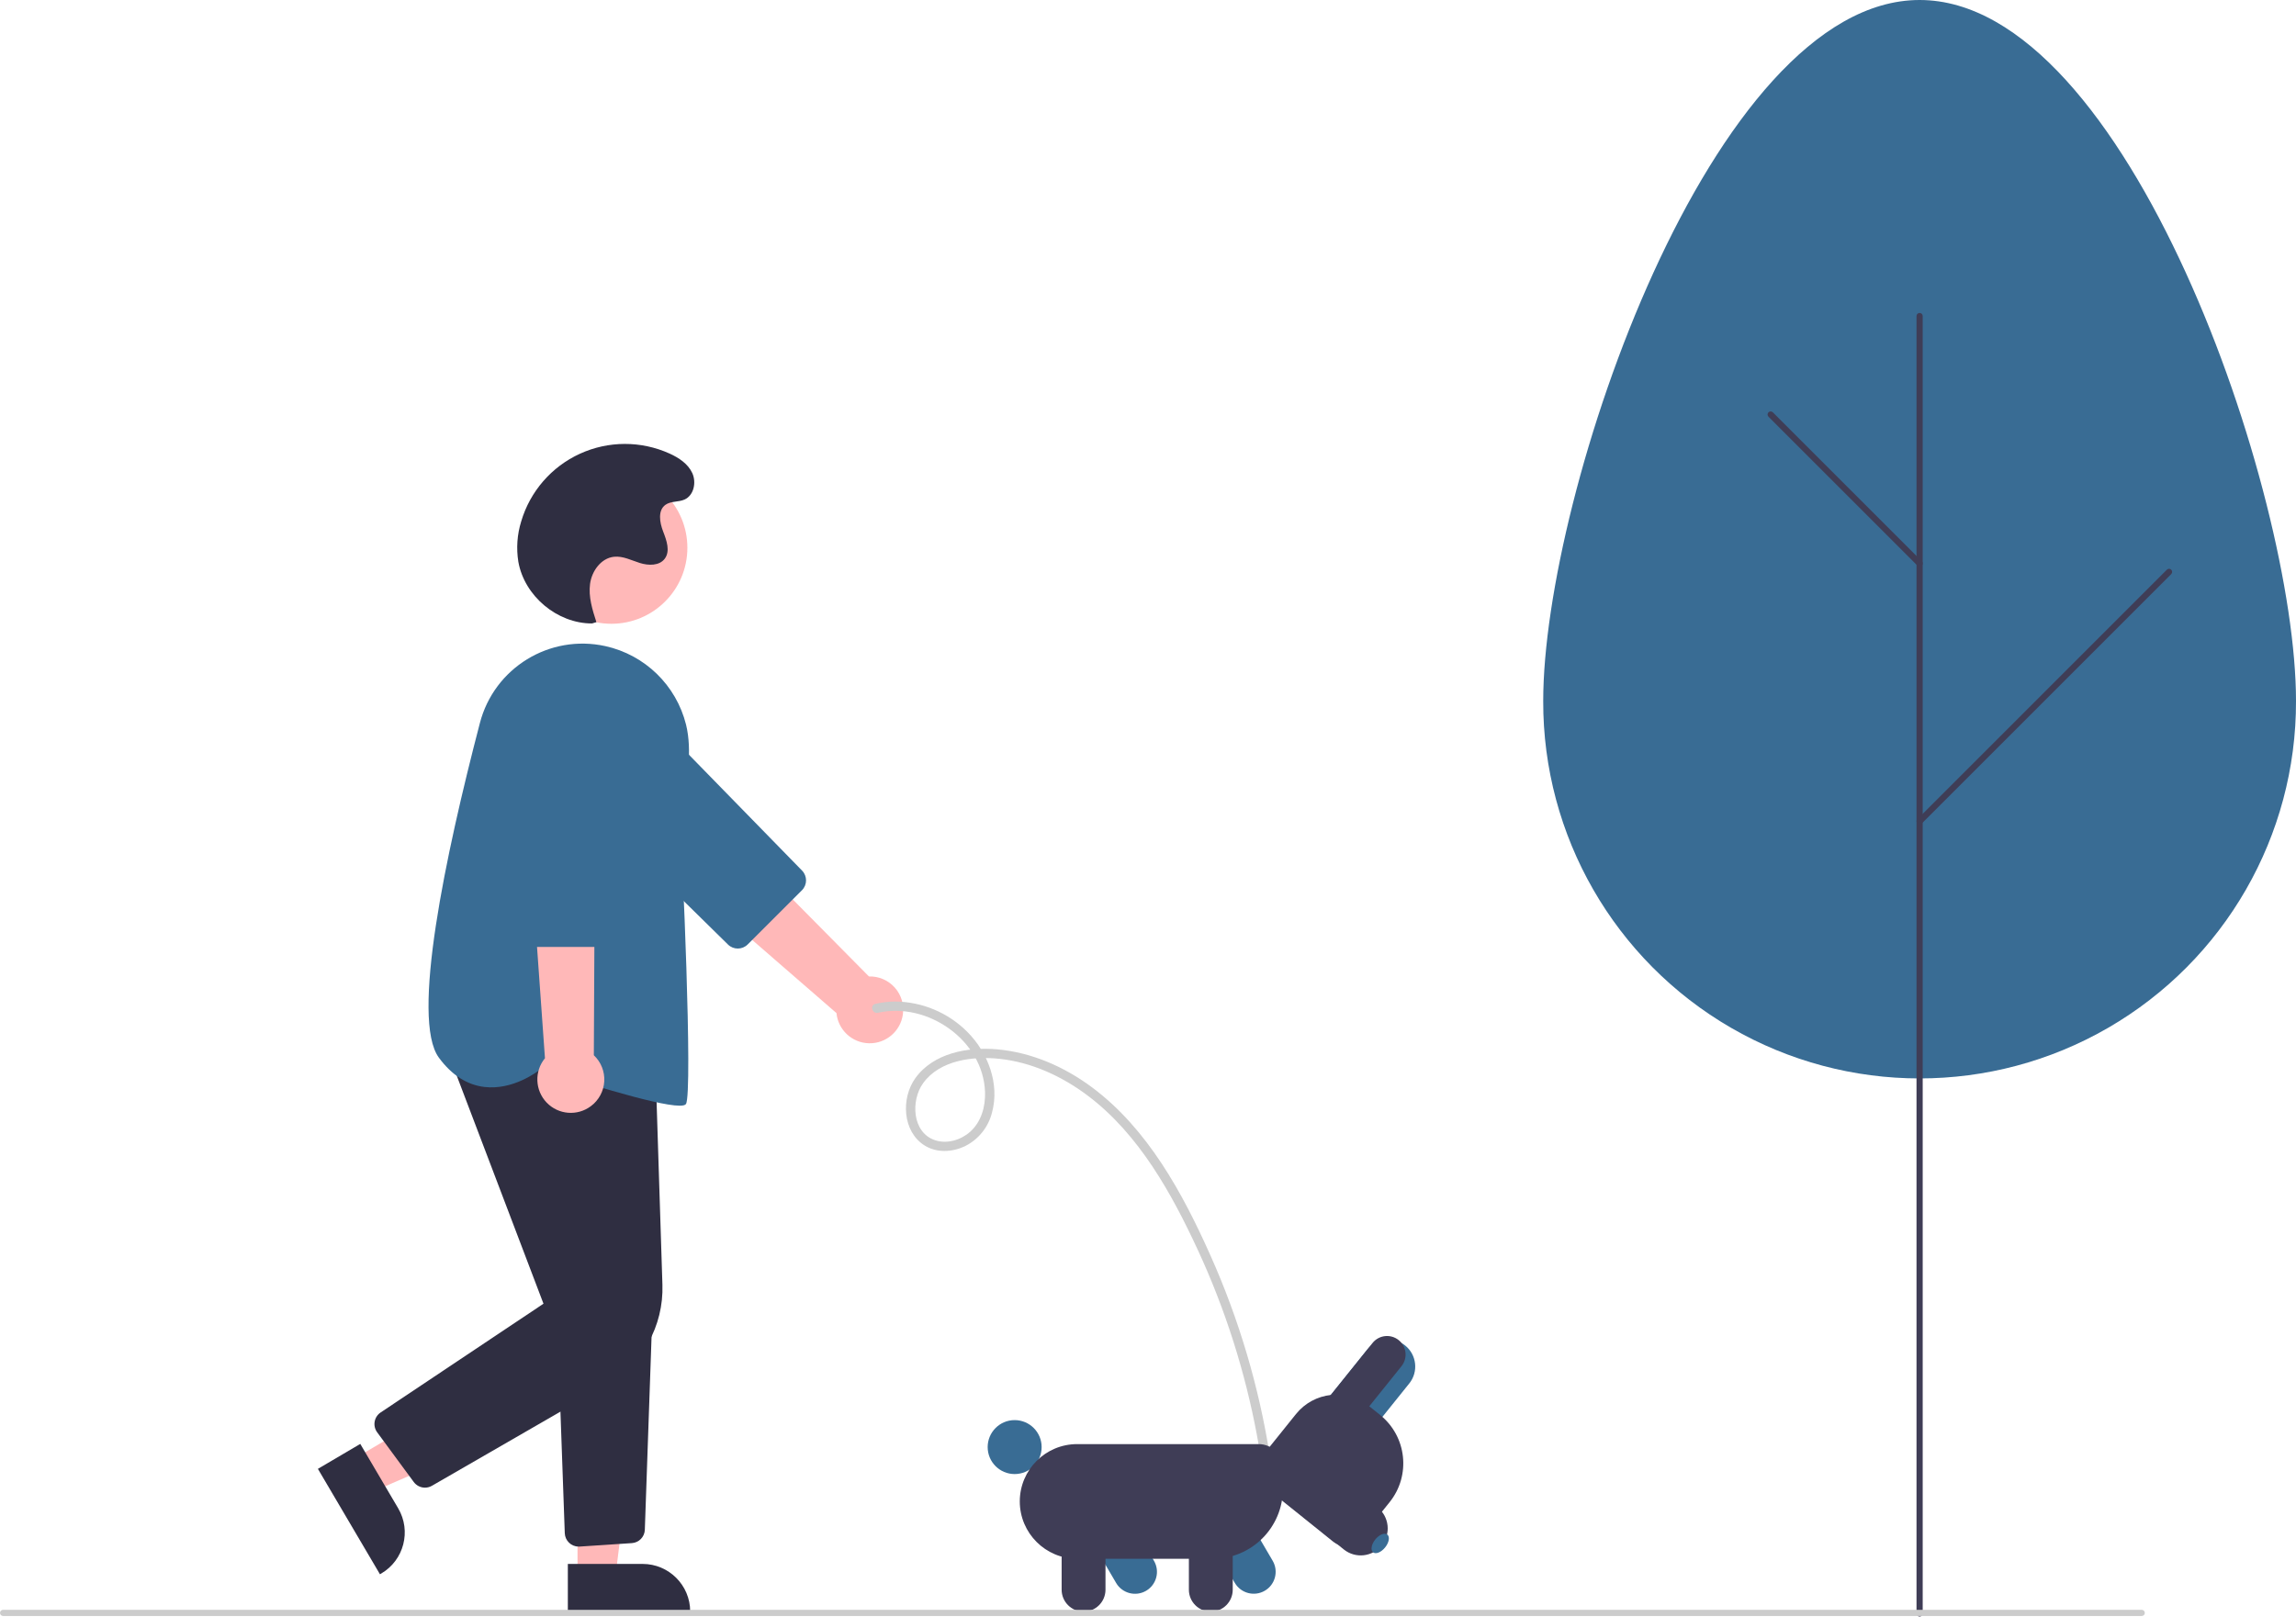
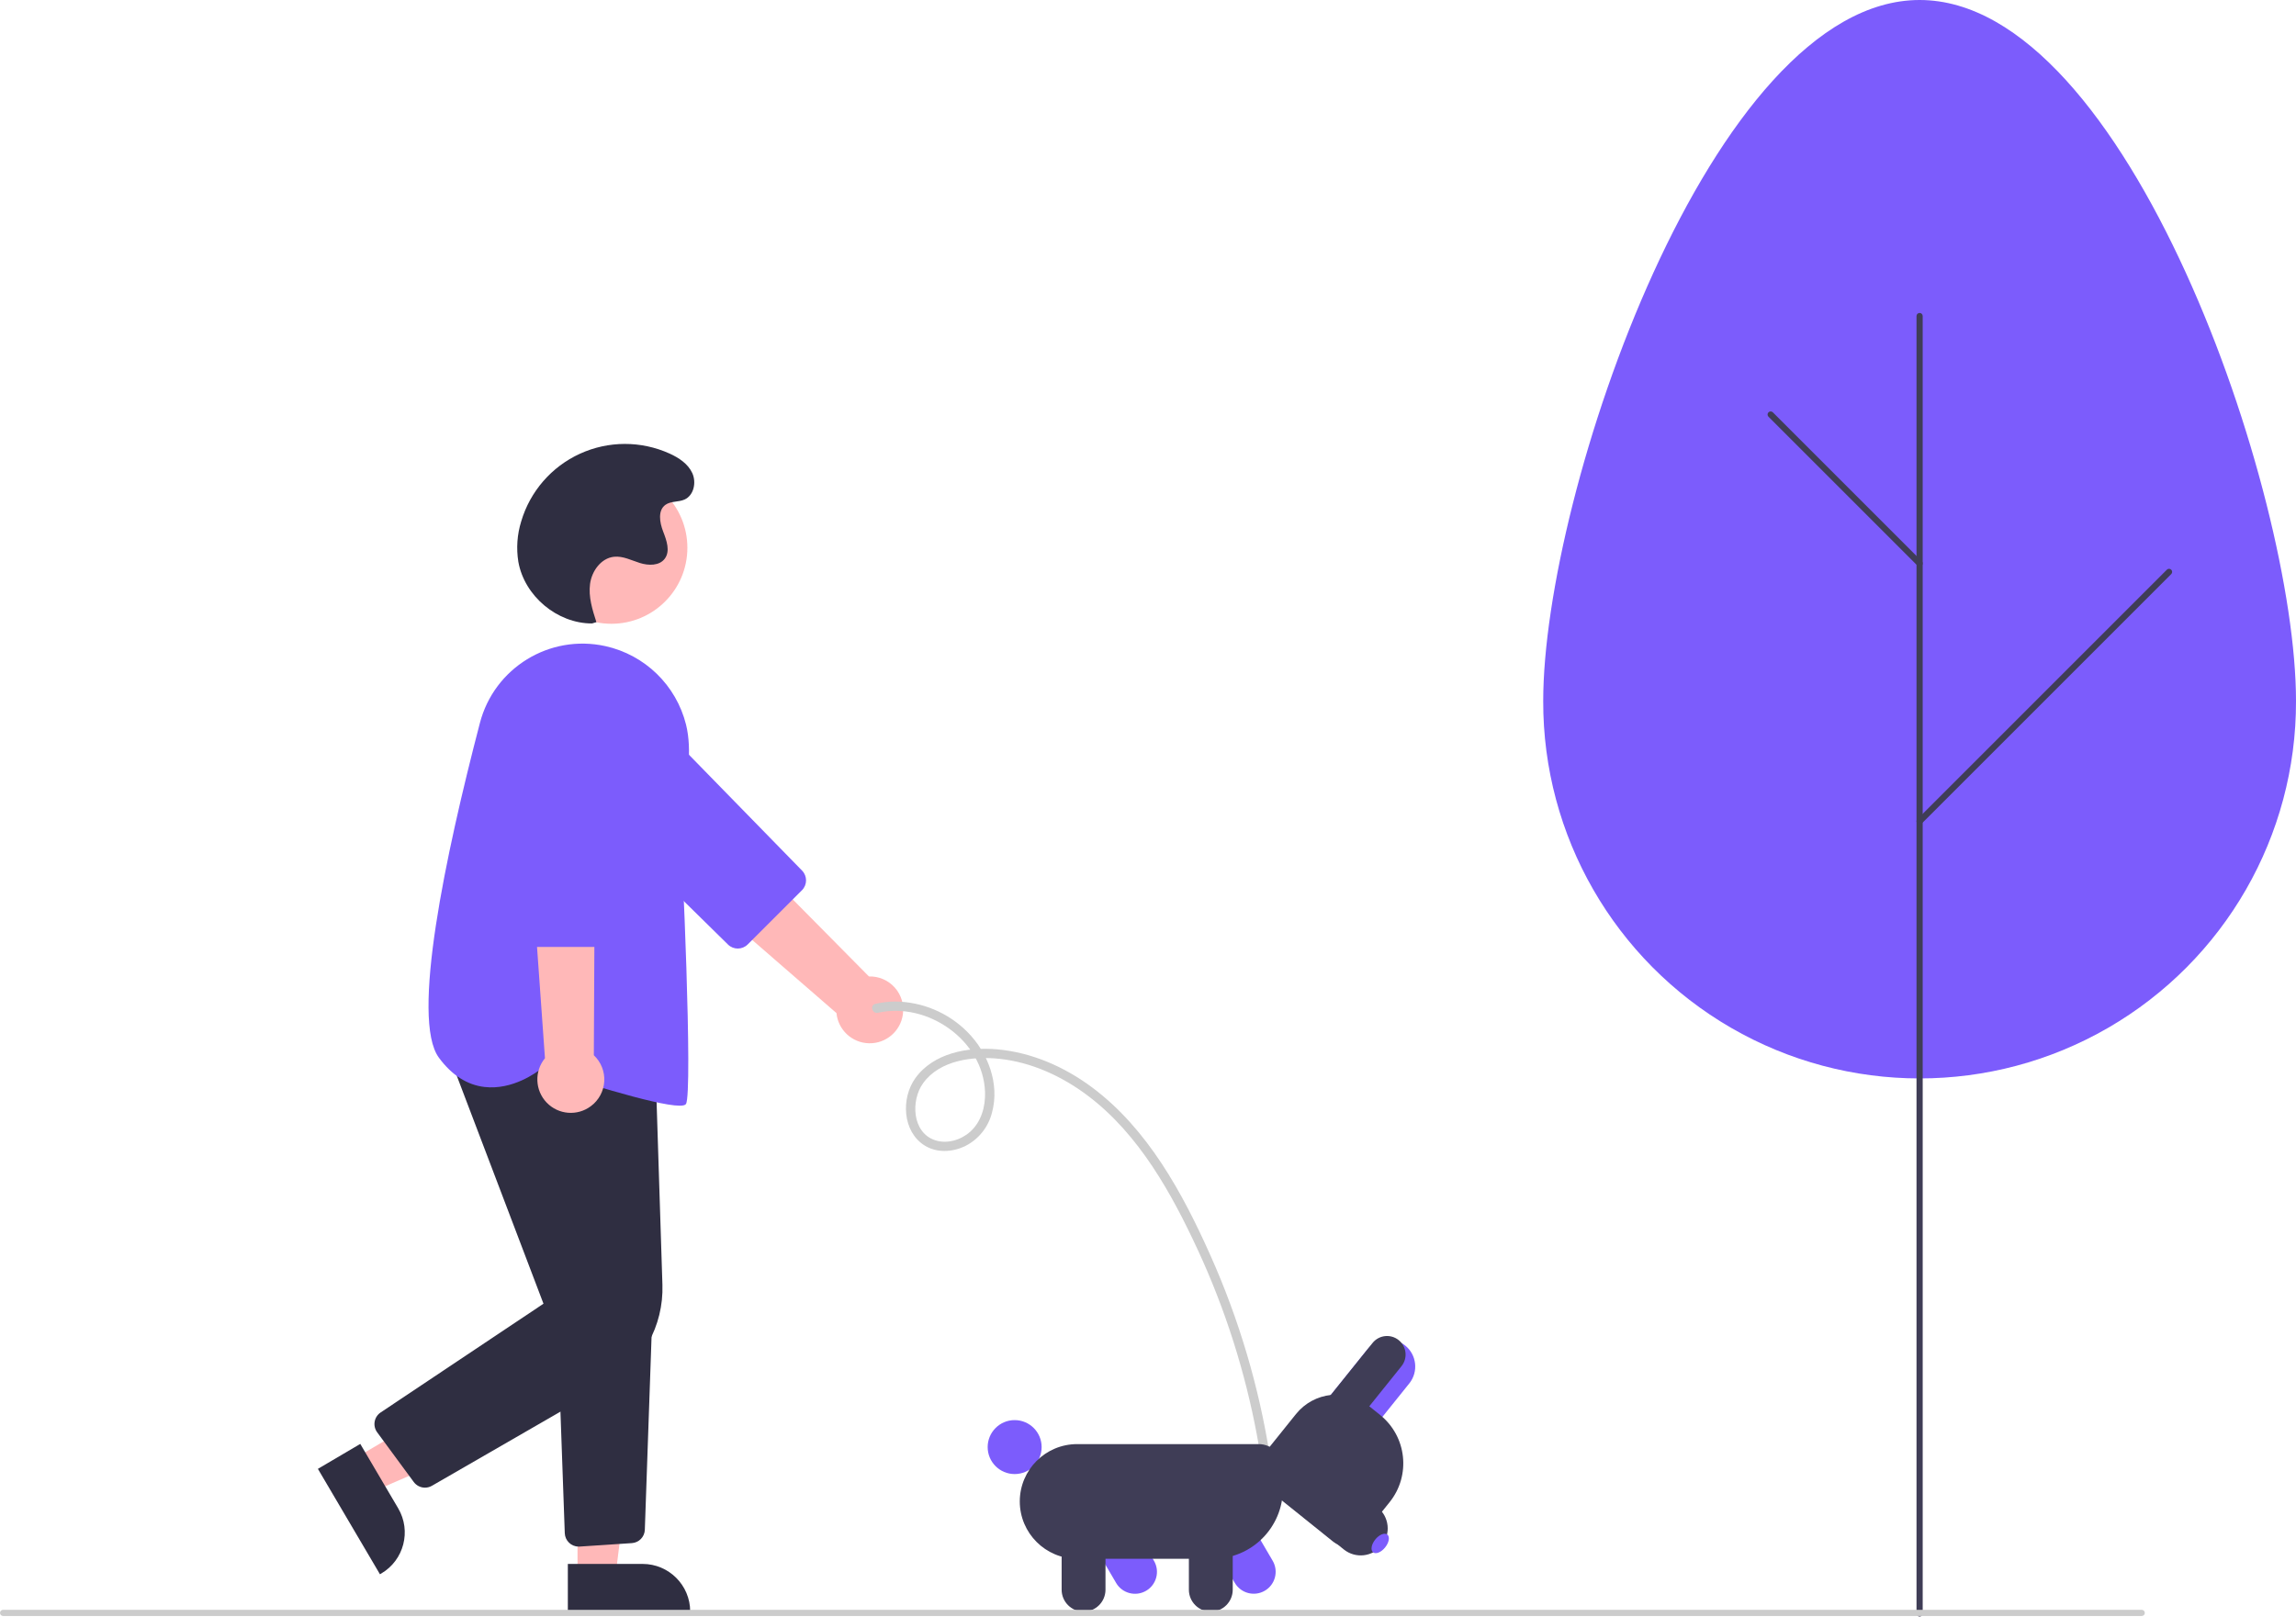
<svg xmlns="http://www.w3.org/2000/svg" data-name="Layer 1" width="741.846" height="522.418" viewBox="0 0 741.846 522.418">
  <path d="M520.793,516.647a10.743,10.743,0,0,0-10.956-12.301l-68.804-69.567-13.592,19.001,71.906,62.407a10.801,10.801,0,0,0,21.446.459Z" transform="translate(-229.077 -188.791)" fill="#ffb8b8" />
-   <path d="M488.201,476.477l-17.561,17.542a4.514,4.514,0,0,1-6.335.026L416.317,446.867a17.603,17.603,0,1,1,24.937-24.849l46.987,48.132A4.515,4.515,0,0,1,488.201,476.477Z" transform="translate(-229.077 -188.791)" fill="#396c94" />
+   <path d="M488.201,476.477l-17.561,17.542a4.514,4.514,0,0,1-6.335.026L416.317,446.867a17.603,17.603,0,1,1,24.937-24.849l46.987,48.132A4.515,4.515,0,0,1,488.201,476.477Z" transform="translate(-229.077 -188.791)" fill="#7c5cfc" />
  <circle cx="197.534" cy="177.02" r="24.561" fill="#ffb8b8" />
  <polygon points="114.543 471.345 120.762 481.91 164.474 462.951 155.295 447.357 114.543 471.345" fill="#ffb8b8" />
  <path d="M345.483,655.411l12.247,20.807 0.0.001a15.386,15.386,0,0,1-5.456,21.065l-.431.254-20.052-34.067Z" transform="translate(-229.077 -188.791)" fill="#2f2e41" />
  <polygon points="186.6 509.407 198.86 509.407 204.692 462.119 186.598 462.12 186.6 509.407" fill="#ffb8b8" />
  <path d="M412.55,694.196l24.144-.001h.001a15.386,15.386,0,0,1,15.386,15.386v.5l-39.531.001Z" transform="translate(-229.077 -188.791)" fill="#2f2e41" />
  <path d="M366.388,669.548a4.493,4.493,0,0,1-3.624-1.833l-11.824-16.059a4.5,4.5,0,0,1,1.125-6.41l52.614-35.142-31.747-83.475,67.889,5.603,2.287,71.733a36.046,36.046,0,0,1-18.045,32.424l-56.427,32.554A4.486,4.486,0,0,1,366.388,669.548Z" transform="translate(-229.077 -188.791)" fill="#2f2e41" />
  <path d="M416.047,688.598a4.5,4.5,0,0,1-4.489-4.34l-2.488-69.882,30.808-1.623-2.453,70.384a4.487,4.487,0,0,1-4.2,4.333l-16.873,1.118C416.251,688.595,416.149,688.598,416.047,688.598Z" transform="translate(-229.077 -188.791)" fill="#2f2e41" />
-   <path d="M448.679,546.11c-7.838,0-35.217-8.816-44.721-11.959-1.422,1.138-9.233,6.979-18.351,5.911-5.626-.66-10.579-3.845-14.721-9.466-9.147-12.414,2.151-65.651,13.239-108.126a34.268,34.268,0,0,1,40.529-24.88h0a34.571,34.571,0,0,1,26.088,25.378c2.088,8.498.292,18.494-1.02,25.794-.616,3.432-1.104,6.143-.937,7.475.644,5.148,4.219,85.892,1.92,89.34C450.459,545.944,449.751,546.11,448.679,546.11Z" transform="translate(-229.077 -188.791)" fill="#396c94" />
+   <path d="M448.679,546.11c-7.838,0-35.217-8.816-44.721-11.959-1.422,1.138-9.233,6.979-18.351,5.911-5.626-.66-10.579-3.845-14.721-9.466-9.147-12.414,2.151-65.651,13.239-108.126a34.268,34.268,0,0,1,40.529-24.88h0a34.571,34.571,0,0,1,26.088,25.378c2.088,8.498.292,18.494-1.02,25.794-.616,3.432-1.104,6.143-.937,7.475.644,5.148,4.219,85.892,1.92,89.34C450.459,545.944,449.751,546.11,448.679,546.11Z" transform="translate(-229.077 -188.791)" fill="#7c5cfc" />
  <path d="M420.004,546.253a10.743,10.743,0,0,0,.942-16.446l.485-97.844-23.045,3.837,6.769,94.97a10.801,10.801,0,0,0,14.849,15.481Z" transform="translate(-229.077 -188.791)" fill="#ffb8b8" />
-   <path d="M425.334,494.799H400.512a4.514,4.514,0,0,1-4.5-4.459l-.609-67.292a17.603,17.603,0,1,1,35.204.043l-.773,67.26A4.515,4.515,0,0,1,425.334,494.799Z" transform="translate(-229.077 -188.791)" fill="#396c94" />
+   <path d="M425.334,494.799H400.512a4.514,4.514,0,0,1-4.5-4.459l-.609-67.292a17.603,17.603,0,1,1,35.204.043l-.773,67.26A4.515,4.515,0,0,1,425.334,494.799Z" transform="translate(-229.077 -188.791)" fill="#7c5cfc" />
  <path d="M420.357,390.27c-11.245.021-21.854-8.868-23.803-19.943a28.671,28.671,0,0,1,.919-13.014,34.954,34.954,0,0,1,47.935-21.953c3.008,1.361,5.971,3.316,7.349,6.317s.515,7.195-2.498,8.546c-1.969.882-4.44.449-6.187,1.716-2.509,1.819-1.863,5.691-.743,8.581s2.388,6.387.509,8.852c-1.75,2.297-5.249,2.226-8.004,1.361s-5.476-2.313-8.349-2.018c-4.19.43-7.202,4.598-7.759,8.773s.755,8.349,2.05,12.357Z" transform="translate(-229.077 -188.791)" fill="#2f2e41" />
-   <path d="M727.696,415.337c0-67.165,54.448-226.546,121.614-226.546S970.923,348.171,970.923,415.337a121.614,121.614,0,1,1-243.227,0Z" transform="translate(-229.077 -188.791)" fill="#396c94" />
+   <path d="M727.696,415.337c0-67.165,54.448-226.546,121.614-226.546S970.923,348.171,970.923,415.337a121.614,121.614,0,1,1-243.227,0Z" transform="translate(-229.077 -188.791)" fill="#7c5cfc" />
  <path d="M849.309,711.209a1,1,0,0,1-1-1V290.925a1,1,0,0,1,2,0V710.209A1,1,0,0,1,849.309,711.209Z" transform="translate(-229.077 -188.791)" fill="#3f3d56" />
  <path d="M849.309,371.871a.997.997,0,0,1-.707-.293l-48.135-48.134a1,1,0,0,1,1.414-1.414l48.135,48.134a1,1,0,0,1-.707,1.707Z" transform="translate(-229.077 -188.791)" fill="#3f3d56" />
  <path d="M849.309,455.201a1,1,0,0,1-.707-1.707l80.61-80.61a1,1,0,0,1,1.414,1.414l-80.61,80.61A.997.997,0,0,1,849.309,455.201Z" transform="translate(-229.077 -188.791)" fill="#3f3d56" />
  <path d="M512.755,516.078c15.955-3.607,34.03,8.873,34.591,25.628.158,4.712-1.224,9.661-4.85,12.867-2.994,2.647-7.449,3.982-11.319,2.688-7.447-2.489-7.845-12.867-3.85-18.409,5.409-7.505,16.126-8.786,24.629-7.894,10.396,1.091,20.277,5.65,28.568,11.898,16.599,12.508,27.168,31.678,35.723,50.199a253.097,253.097,0,0,1,18.959,59.579q.724,3.875,1.326,7.771a1.511,1.511,0,0,0,1.86,1.021,1.538,1.538,0,0,0,1.021-1.86,256.439,256.439,0,0,0-19.235-65.062c-8.957-20.072-20.25-40.893-38.215-54.289-8.955-6.678-19.531-11.325-30.722-12.318-9.422-.837-20.579,1.157-26.438,9.351-4.622,6.465-4.153,17.208,2.999,21.711,3.932,2.475,8.928,2.186,13.011.262a16.663,16.663,0,0,0,8.786-10.891c2.539-9.305-1.317-19.37-7.928-26.021a33.32,33.32,0,0,0-23.452-9.862,29.53,29.53,0,0,0-6.305.752c-1.884.426-1.042,3.306.839,2.881Z" transform="translate(-229.077 -188.791)" fill="#ccc" />
-   <path d="M589.698,700.341l-9.915-16.928,12.226-7.161,9.915,16.928v.001a7.084,7.084,0,0,1-12.226,7.161Z" transform="translate(-229.077 -188.791)" fill="#396c94" />
-   <circle cx="327.838" cy="467.645" r="8.719" fill="#396c94" />
-   <path d="M628.06,700.341l-9.915-16.928,12.225-7.161,9.915,16.928a7.084,7.084,0,0,1-12.225,7.161Z" transform="translate(-229.077 -188.791)" fill="#396c94" />
+   <path d="M589.698,700.341l-9.915-16.928,12.226-7.161,9.915,16.928v.001a7.084,7.084,0,0,1-12.226,7.161Z" transform="translate(-229.077 -188.791)" fill="#7c5cfc" />
+   <circle cx="327.838" cy="467.645" r="8.719" fill="#7c5cfc" />
+   <path d="M628.06,700.341l-9.915-16.928,12.225-7.161,9.915,16.928a7.084,7.084,0,0,1-12.225,7.161Z" transform="translate(-229.077 -188.791)" fill="#7c5cfc" />
  <path d="M558.572,674.001a18.549,18.549,0,0,1,18.528-18.528h58.651a7.84,7.84,0,0,1,7.831,7.831v6.674a22.576,22.576,0,0,1-22.55,22.55H577.1A18.549,18.549,0,0,1,558.572,674.001Z" transform="translate(-229.077 -188.791)" fill="#3f3d56" />
  <path d="M572.097,702.524V682.906h14.168v19.618a7.084,7.084,0,1,1-14.168,0Z" transform="translate(-229.077 -188.791)" fill="#3f3d56" />
  <path d="M613.21,702.524V682.906h14.168v19.618a7.084,7.084,0,1,1-14.168,0Z" transform="translate(-229.077 -188.791)" fill="#3f3d56" />
-   <path d="M670.855,624.908A8.719,8.719,0,0,1,684.451,635.827l-14.332,17.845-13.596-10.919Z" transform="translate(-229.077 -188.791)" fill="#396c94" />
+   <path d="M670.855,624.908A8.719,8.719,0,0,1,684.451,635.827l-14.332,17.845-13.596-10.919Z" transform="translate(-229.077 -188.791)" fill="#7c5cfc" />
  <path d="M636.332,660.06l11.482-14.296a16.812,16.812,0,0,1,23.608-2.577l3.587,2.881a20.044,20.044,0,0,1,3.073,28.148l-9.46,11.778a6.294,6.294,0,0,1-8.839.965l-22.486-18.06A6.294,6.294,0,0,1,636.332,660.06Z" transform="translate(-229.077 -188.791)" fill="#3f3d56" />
  <path d="M672.561,622.783a5.994,5.994,0,1,1,9.347,7.507L665.87,650.259l-9.347-7.507Z" transform="translate(-229.077 -188.791)" fill="#3f3d56" />
  <path d="M649.586,656.162l24.642,19.792a8.719,8.719,0,0,1-10.919,13.596L638.666,669.758Z" transform="translate(-229.077 -188.791)" fill="#3f3d56" />
-   <ellipse cx="675.028" cy="687.577" rx="3.678" ry="2.044" transform="translate(-512.8284 594.5324) rotate(-51.23045)" fill="#396c94" />
+   <ellipse cx="675.028" cy="687.577" rx="3.678" ry="2.044" transform="translate(-512.8284 594.5324) rotate(-51.23045)" fill="#7c5cfc" />
  <path d="M921.077,711.024h-691a1,1,0,1,1,0-2h691a1,1,0,0,1,0,2Z" transform="translate(-229.077 -188.791)" fill="#ccc" />
</svg>
